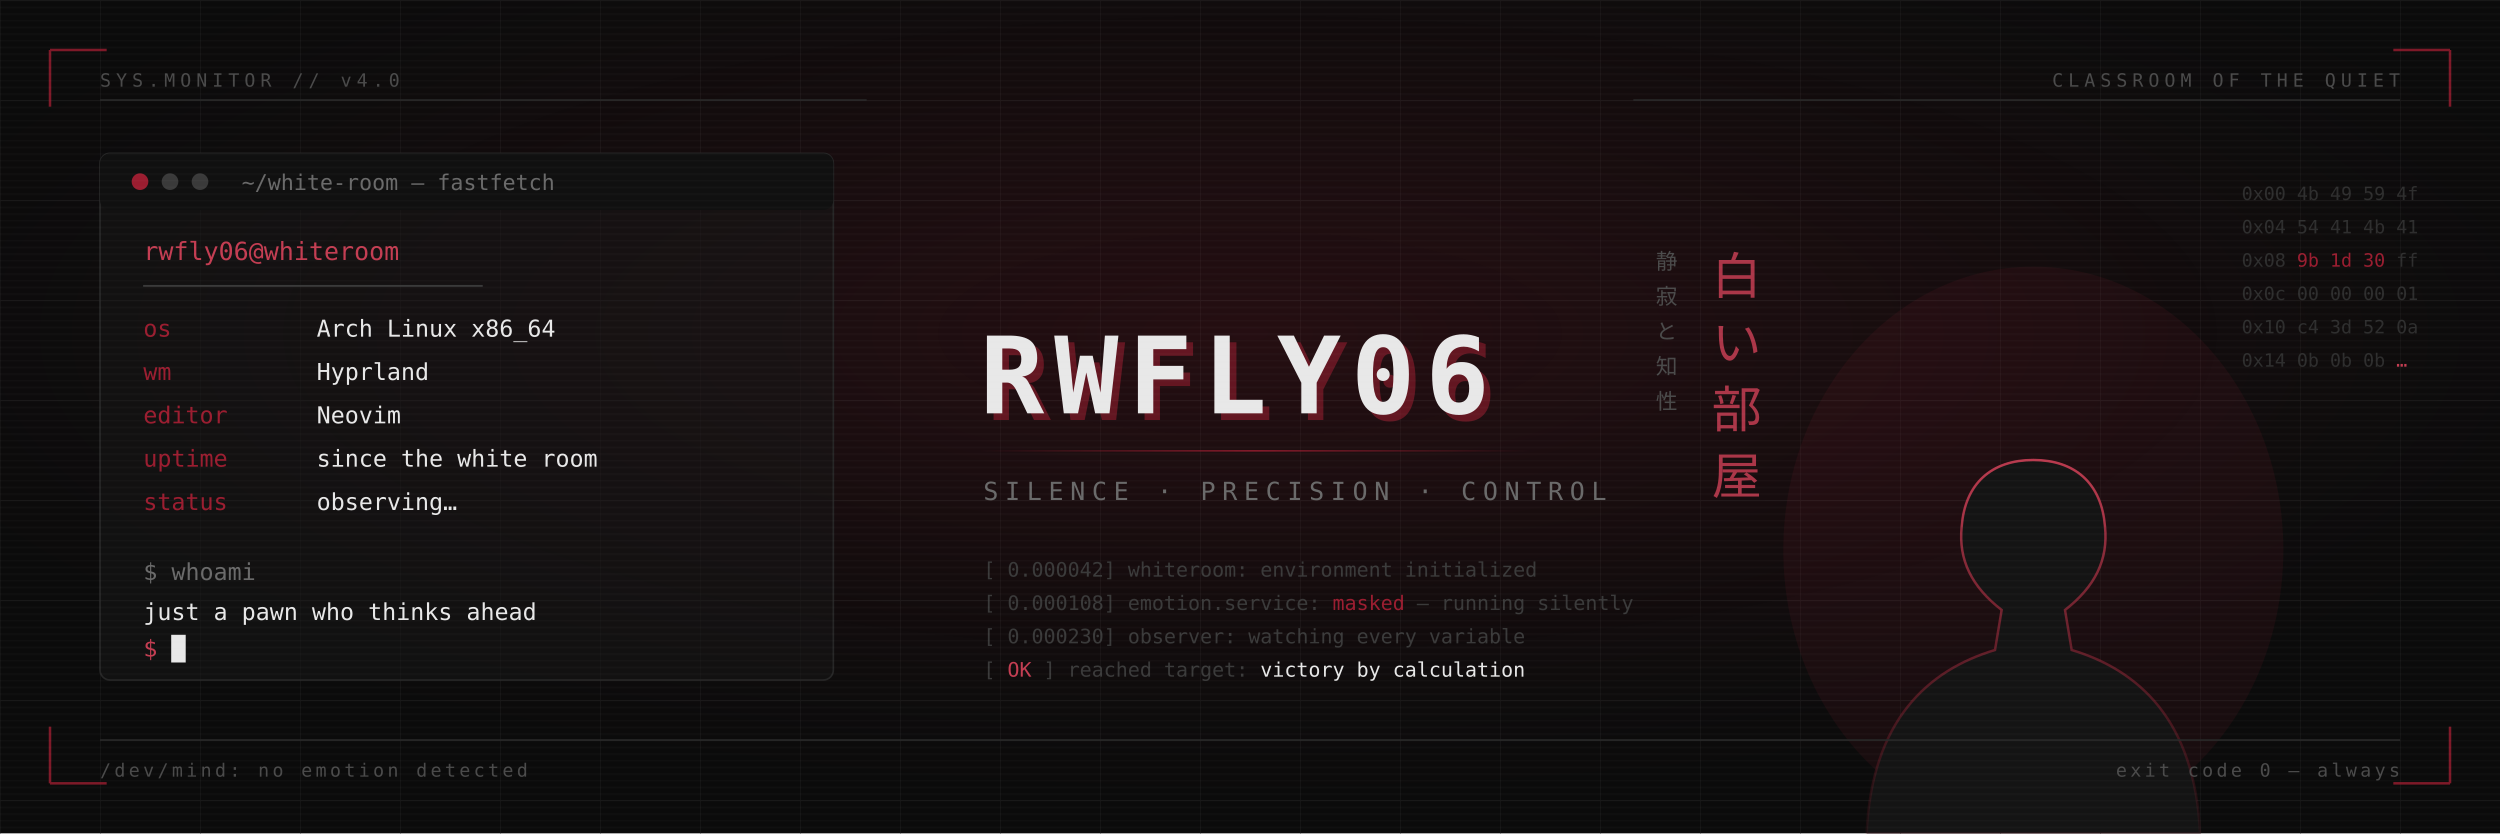
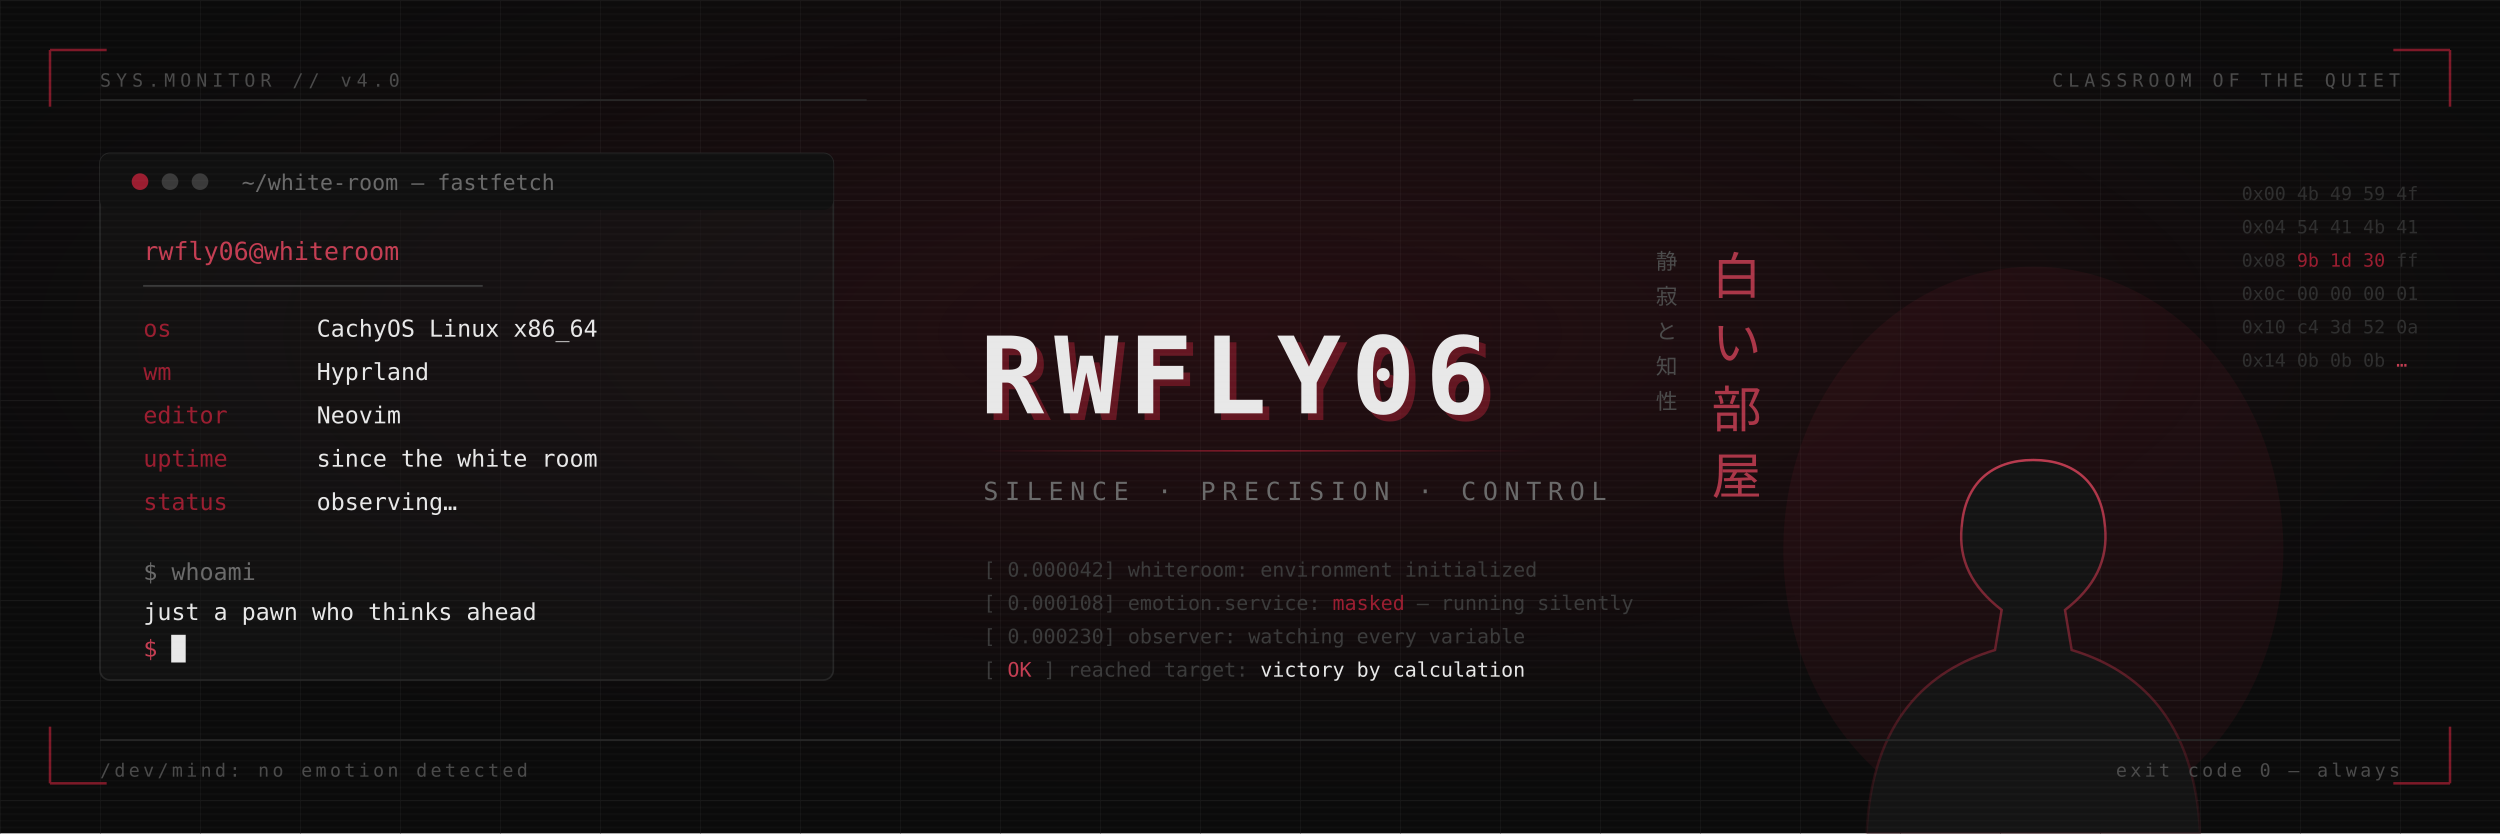
<svg xmlns="http://www.w3.org/2000/svg" width="1500" height="500" viewBox="0 0 1500 500" fill="none">
  <defs>
    <linearGradient id="crimsonRim" x1="0" y1="0" x2="0" y2="1">
      <stop offset="0%" stop-color="#C43D52" stop-opacity="0.9" />
      <stop offset="100%" stop-color="#9B1D30" stop-opacity="0.1" />
    </linearGradient>
    <radialGradient id="roomGlow" cx="50%" cy="40%" r="60%">
      <stop offset="0%" stop-color="#9B1D30" stop-opacity="0.18" />
      <stop offset="60%" stop-color="#9B1D30" stop-opacity="0.05" />
      <stop offset="100%" stop-color="#0B0B0B" stop-opacity="0" />
    </radialGradient>
    <linearGradient id="fadeLine" x1="0" y1="0" x2="1" y2="0">
      <stop offset="0%" stop-color="#9B1D30" stop-opacity="0" />
      <stop offset="50%" stop-color="#9B1D30" stop-opacity="0.8" />
      <stop offset="100%" stop-color="#9B1D30" stop-opacity="0" />
    </linearGradient>
    <pattern id="scanlines" width="4" height="4" patternUnits="userSpaceOnUse">
      <rect width="4" height="1" fill="#E8E8E8" opacity="0.022" />
    </pattern>
    <pattern id="grid" width="60" height="60" patternUnits="userSpaceOnUse">
      <path d="M 60 0 L 0 0 0 60" stroke="#151515" stroke-width="1" fill="none" />
    </pattern>
  </defs>
  <rect width="1500" height="500" fill="#0B0B0B" />
  <rect width="1500" height="500" fill="url(#grid)" />
  <rect width="1500" height="500" fill="url(#roomGlow)" />
  <g transform="translate(1105,0)">
    <ellipse cx="115" cy="330" rx="150" ry="170" fill="#9B1D30" opacity="0.10" />
    <path d="M 15 500 C 18 432 52 402 92 390 L 96 366 C 78 352 70 336 72 316 C 74 290 90 276 115 276 C 140 276 156 290 158 316 C 160 336 152 352 134 366 L 138 390 C 178 402 212 432 215 500 Z" fill="#141414" stroke="url(#crimsonRim)" stroke-width="1.5" />
    <path d="M 72 316 C 74 290 90 276 115 276 C 140 276 156 290 158 316" stroke="#C43D52" stroke-width="1" opacity="0.35" fill="none" />
  </g>
  <g font-family="'JetBrains Mono','Cascadia Code',Consolas,monospace">
    <rect x="60" y="92" width="440" height="316" rx="6" fill="#151515" opacity="0.55" />
    <rect x="60" y="92" width="440" height="316" rx="6" stroke="#262626" stroke-width="1" />
    <rect x="60" y="92" width="440" height="34" rx="6" fill="#101010" />
    <circle cx="84" cy="109" r="5" fill="#9B1D30" />
    <circle cx="102" cy="109" r="5" fill="#3a3a3a" />
    <circle cx="120" cy="109" r="5" fill="#3a3a3a" />
    <text x="145" y="114" font-size="13" fill="#6a6a6a">~/white-room — fastfetch</text>
    <text x="86" y="156" font-size="15" fill="#C43D52">rwfly06@whiteroom</text>
    <text x="86" y="176" font-size="13" fill="#3a3a3a">──────────────────────────</text>
    <text x="86" y="202" font-size="14" fill="#9B1D30">os</text>
-     <text x="190" y="202" font-size="14" fill="#E8E8E8">Arch Linux x86_64</text>
+     <text x="190" y="202" font-size="14" fill="#E8E8E8">CachyOS Linux x86_64</text>
    <text x="86" y="228" font-size="14" fill="#9B1D30">wm</text>
    <text x="190" y="228" font-size="14" fill="#E8E8E8">Hyprland</text>
    <text x="86" y="254" font-size="14" fill="#9B1D30">editor</text>
    <text x="190" y="254" font-size="14" fill="#E8E8E8">Neovim</text>
    <text x="86" y="280" font-size="14" fill="#9B1D30">uptime</text>
    <text x="190" y="280" font-size="14" fill="#E8E8E8">since the white room</text>
    <text x="86" y="306" font-size="14" fill="#9B1D30">status</text>
    <text x="190" y="306" font-size="14" fill="#E8E8E8">observing…</text>
    <text x="86" y="348" font-size="14" fill="#6a6a6a">$ whoami</text>
    <text x="86" y="372" font-size="14" fill="#E8E8E8">just a pawn who thinks ahead</text>
    <text x="86" y="394" font-size="14" fill="#C43D52">$ <tspan fill="#E8E8E8">█<animate attributeName="opacity" values="1;0;1" dur="1.2s" repeatCount="indefinite" />
      </tspan>
    </text>
  </g>
  <g font-family="'JetBrains Mono','Cascadia Code',Consolas,monospace" font-weight="700">
    <text x="592" y="252" font-size="64" fill="#9B1D30" opacity="0.55" letter-spacing="6">RWFLY06<animate attributeName="x" values="592;590;593;592" dur="4s" repeatCount="indefinite" />
    </text>
    <text x="588" y="248" font-size="64" fill="#E8E8E8" letter-spacing="6">RWFLY06</text>
  </g>
  <rect x="588" y="270" width="330" height="1" fill="url(#fadeLine)" />
  <text x="590" y="300" font-family="'JetBrains Mono',Consolas,monospace" font-size="15" fill="#6a6a6a" letter-spacing="4">SILENCE · PRECISION · CONTROL</text>
  <g font-family="'JetBrains Mono',Consolas,monospace" font-size="12">
    <text x="590" y="346" fill="#3a3a3a">[  0.000042] whiteroom: environment initialized</text>
    <text x="590" y="366" fill="#3a3a3a">[  0.000108] emotion.service: <tspan fill="#9B1D30">masked</tspan> — running silently</text>
    <text x="590" y="386" fill="#3a3a3a">[  0.000230] observer: watching every variable</text>
    <text x="590" y="406" fill="#3a3a3a">[ <tspan fill="#C43D52">OK</tspan> ] reached target: <tspan fill="#E8E8E8">victory by calculation</tspan>
    </text>
  </g>
  <g font-family="'Noto Sans JP','Yu Gothic','Hiragino Sans',sans-serif">
    <text x="1042" y="150" font-size="30" fill="#C43D52" opacity="0.85" writing-mode="tb" letter-spacing="10">白い部屋</text>
    <text x="1000" y="150" font-size="13" fill="#4a4a4a" writing-mode="tb" letter-spacing="8">静寂と知性</text>
  </g>
  <g font-family="'JetBrains Mono',Consolas,monospace" font-size="11" fill="#2e2e2e">
    <text x="1345" y="120">0x00 4b 49 59 4f</text>
    <text x="1345" y="140">0x04 54 41 4b 41</text>
    <text x="1345" y="160">0x08 <tspan fill="#9B1D30">9b 1d 30</tspan> ff</text>
    <text x="1345" y="180">0x0c 00 00 00 01</text>
    <text x="1345" y="200">0x10 c4 3d 52 0a</text>
    <text x="1345" y="220">0x14 0b 0b 0b <tspan fill="#C43D52">…</tspan>
    </text>
  </g>
  <g stroke="#9B1D30" stroke-width="1.5" opacity="0.8">
    <path d="M 30 30 h 34 M 30 30 v 34" />
    <path d="M 1470 30 h -34 M 1470 30 v 34" />
    <path d="M 30 470 h 34 M 30 470 v -34" />
    <path d="M 1470 470 h -34 M 1470 470 v -34" />
  </g>
  <line x1="60" y1="60" x2="520" y2="60" stroke="#262626" stroke-width="1" />
  <line x1="980" y1="60" x2="1440" y2="60" stroke="#262626" stroke-width="1" />
  <text x="60" y="52" font-family="'JetBrains Mono',Consolas,monospace" font-size="11" fill="#4a4a4a" letter-spacing="3">SYS.MONITOR // v4.0</text>
  <text x="1440" y="52" font-family="'JetBrains Mono',Consolas,monospace" font-size="11" fill="#4a4a4a" letter-spacing="3" text-anchor="end">CLASSROOM OF THE QUIET</text>
  <line x1="60" y1="444" x2="1440" y2="444" stroke="#262626" stroke-width="1" />
  <text x="60" y="466" font-family="'JetBrains Mono',Consolas,monospace" font-size="11" fill="#4a4a4a" letter-spacing="2">/dev/mind: no emotion detected</text>
  <text x="1440" y="466" font-family="'JetBrains Mono',Consolas,monospace" font-size="11" fill="#4a4a4a" letter-spacing="2" text-anchor="end">exit code 0 — always</text>
  <g fill="#C43D52">
    <rect x="588" y="212" width="120" height="2" opacity="0">
      <animate attributeName="opacity" values="0;0;0.7;0;0" keyTimes="0;0.46;0.5;0.54;1" dur="6s" repeatCount="indefinite" />
    </rect>
    <rect x="760" y="238" width="90" height="2" opacity="0">
      <animate attributeName="opacity" values="0;0;0.6;0;0" keyTimes="0;0.7;0.74;0.78;1" dur="7s" repeatCount="indefinite" />
    </rect>
  </g>
  <rect width="1500" height="500" fill="url(#scanlines)" />
</svg>
